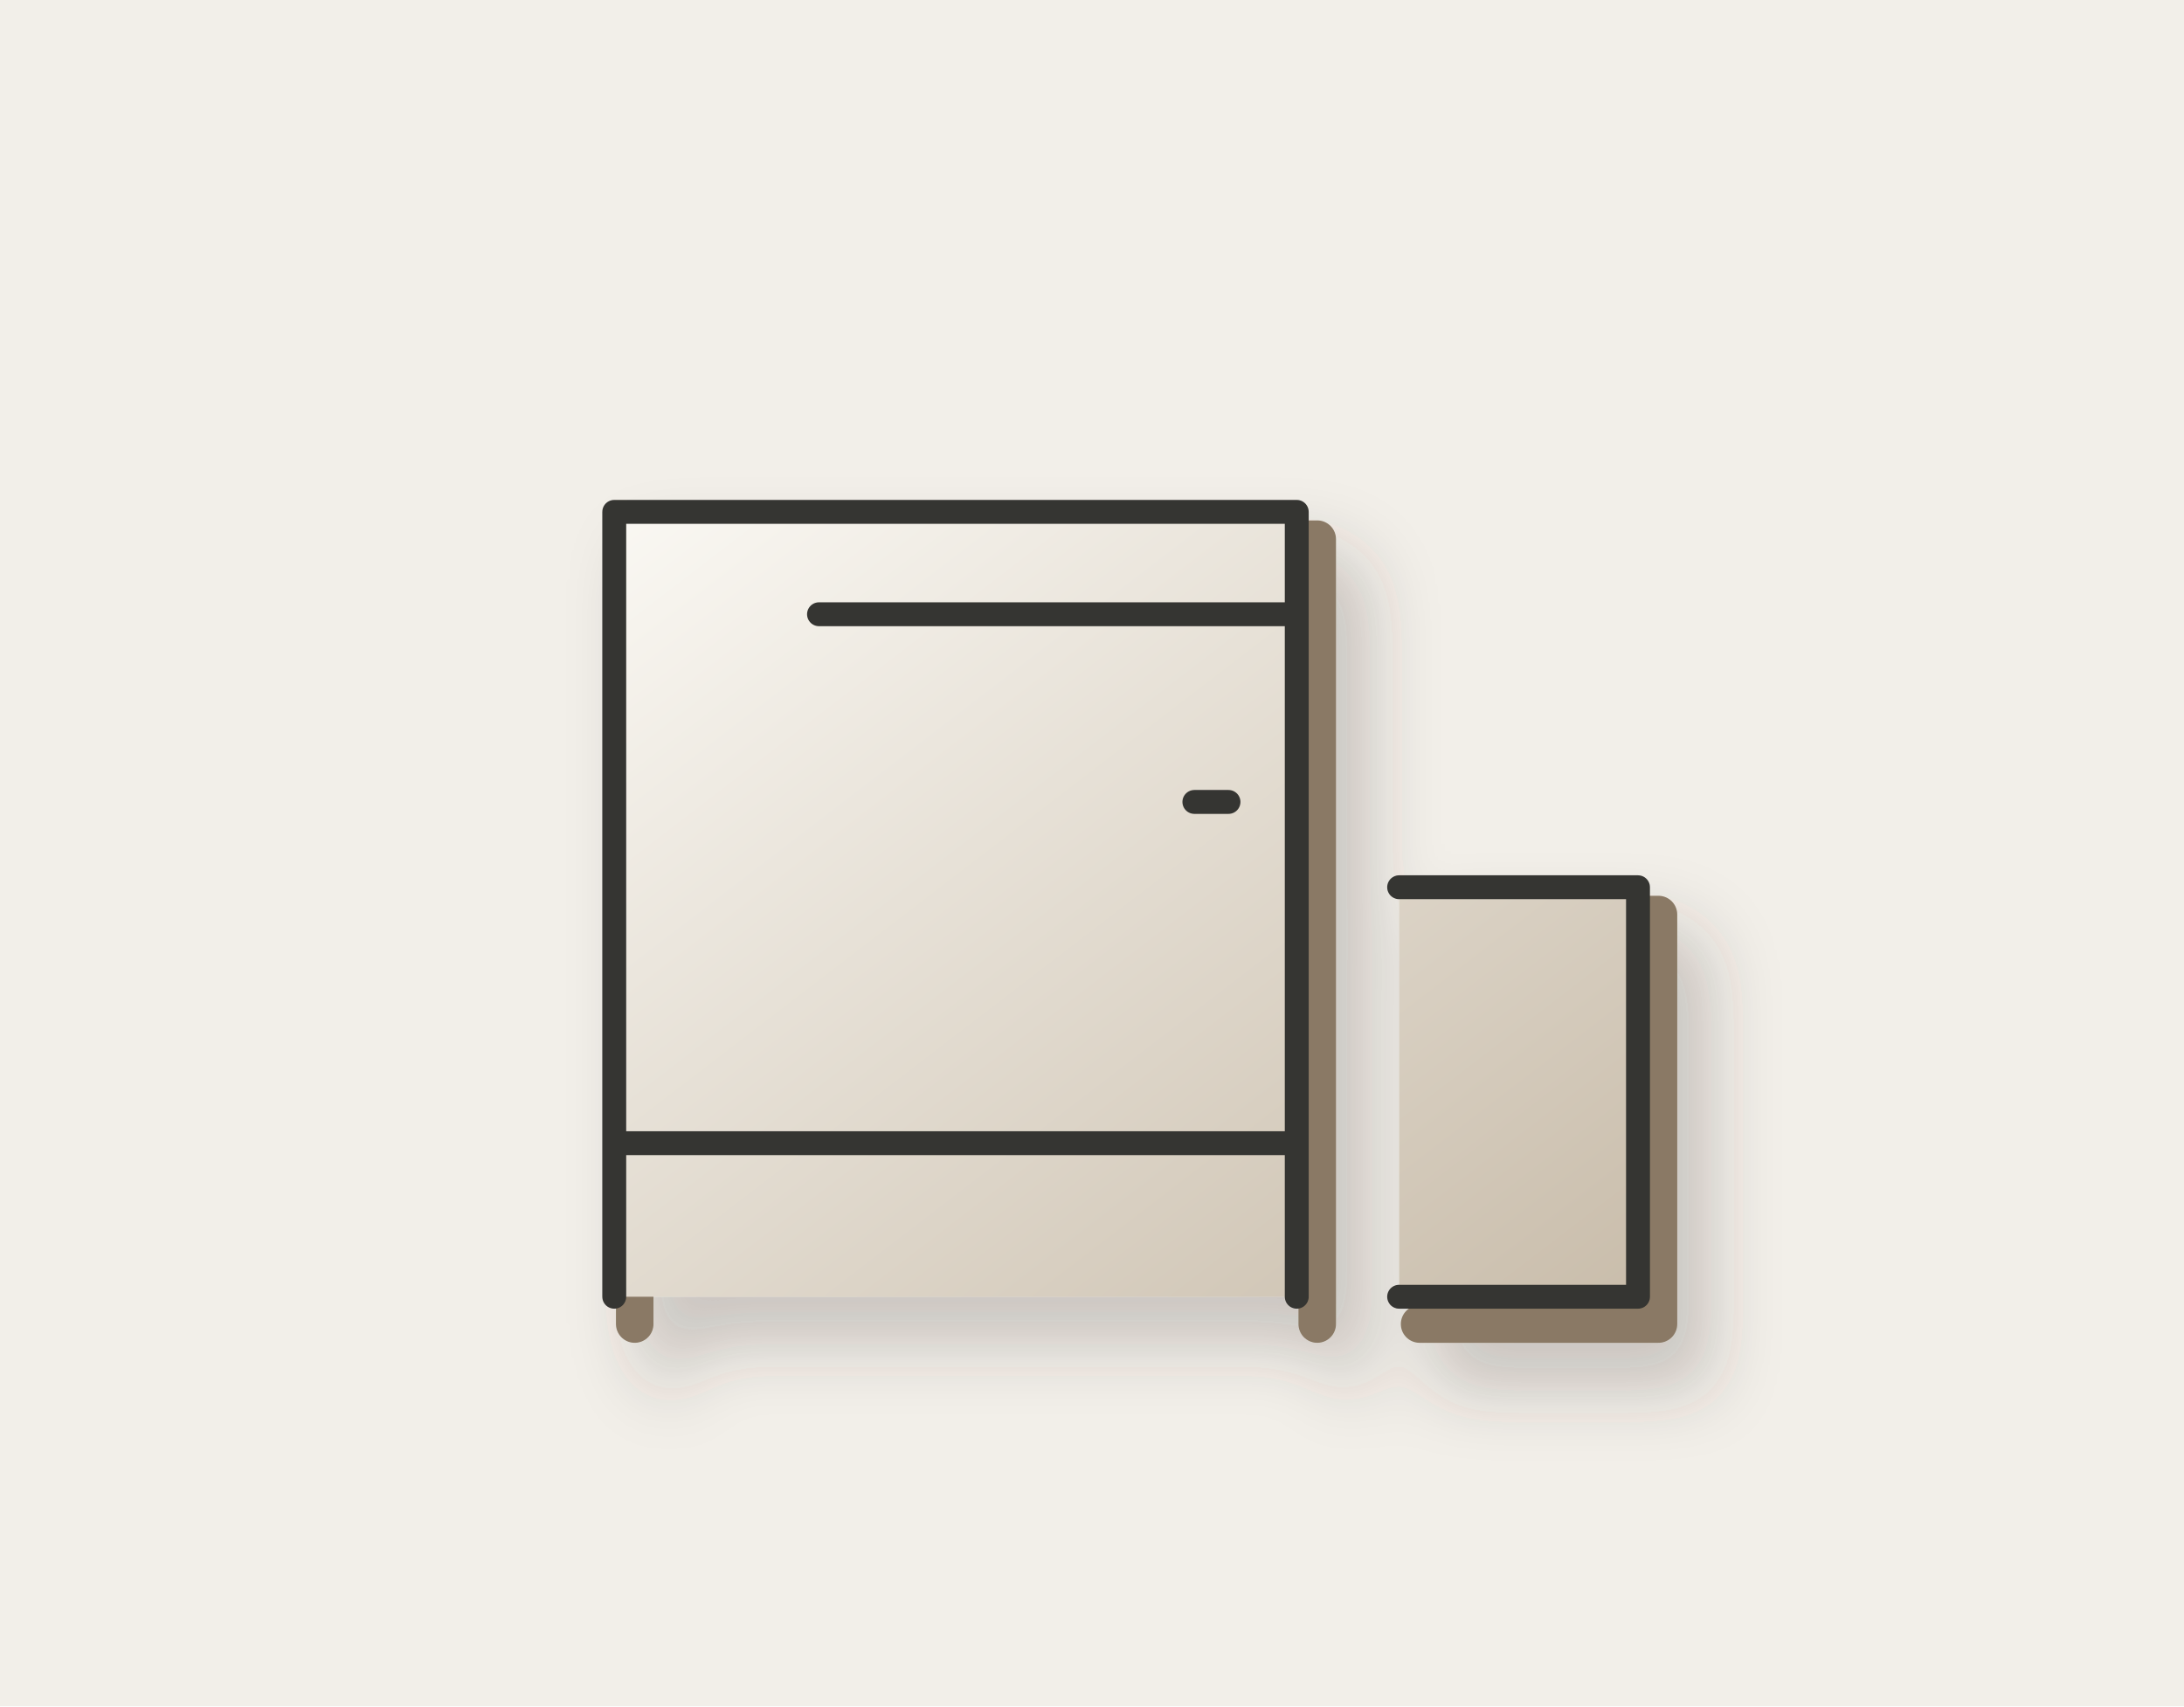
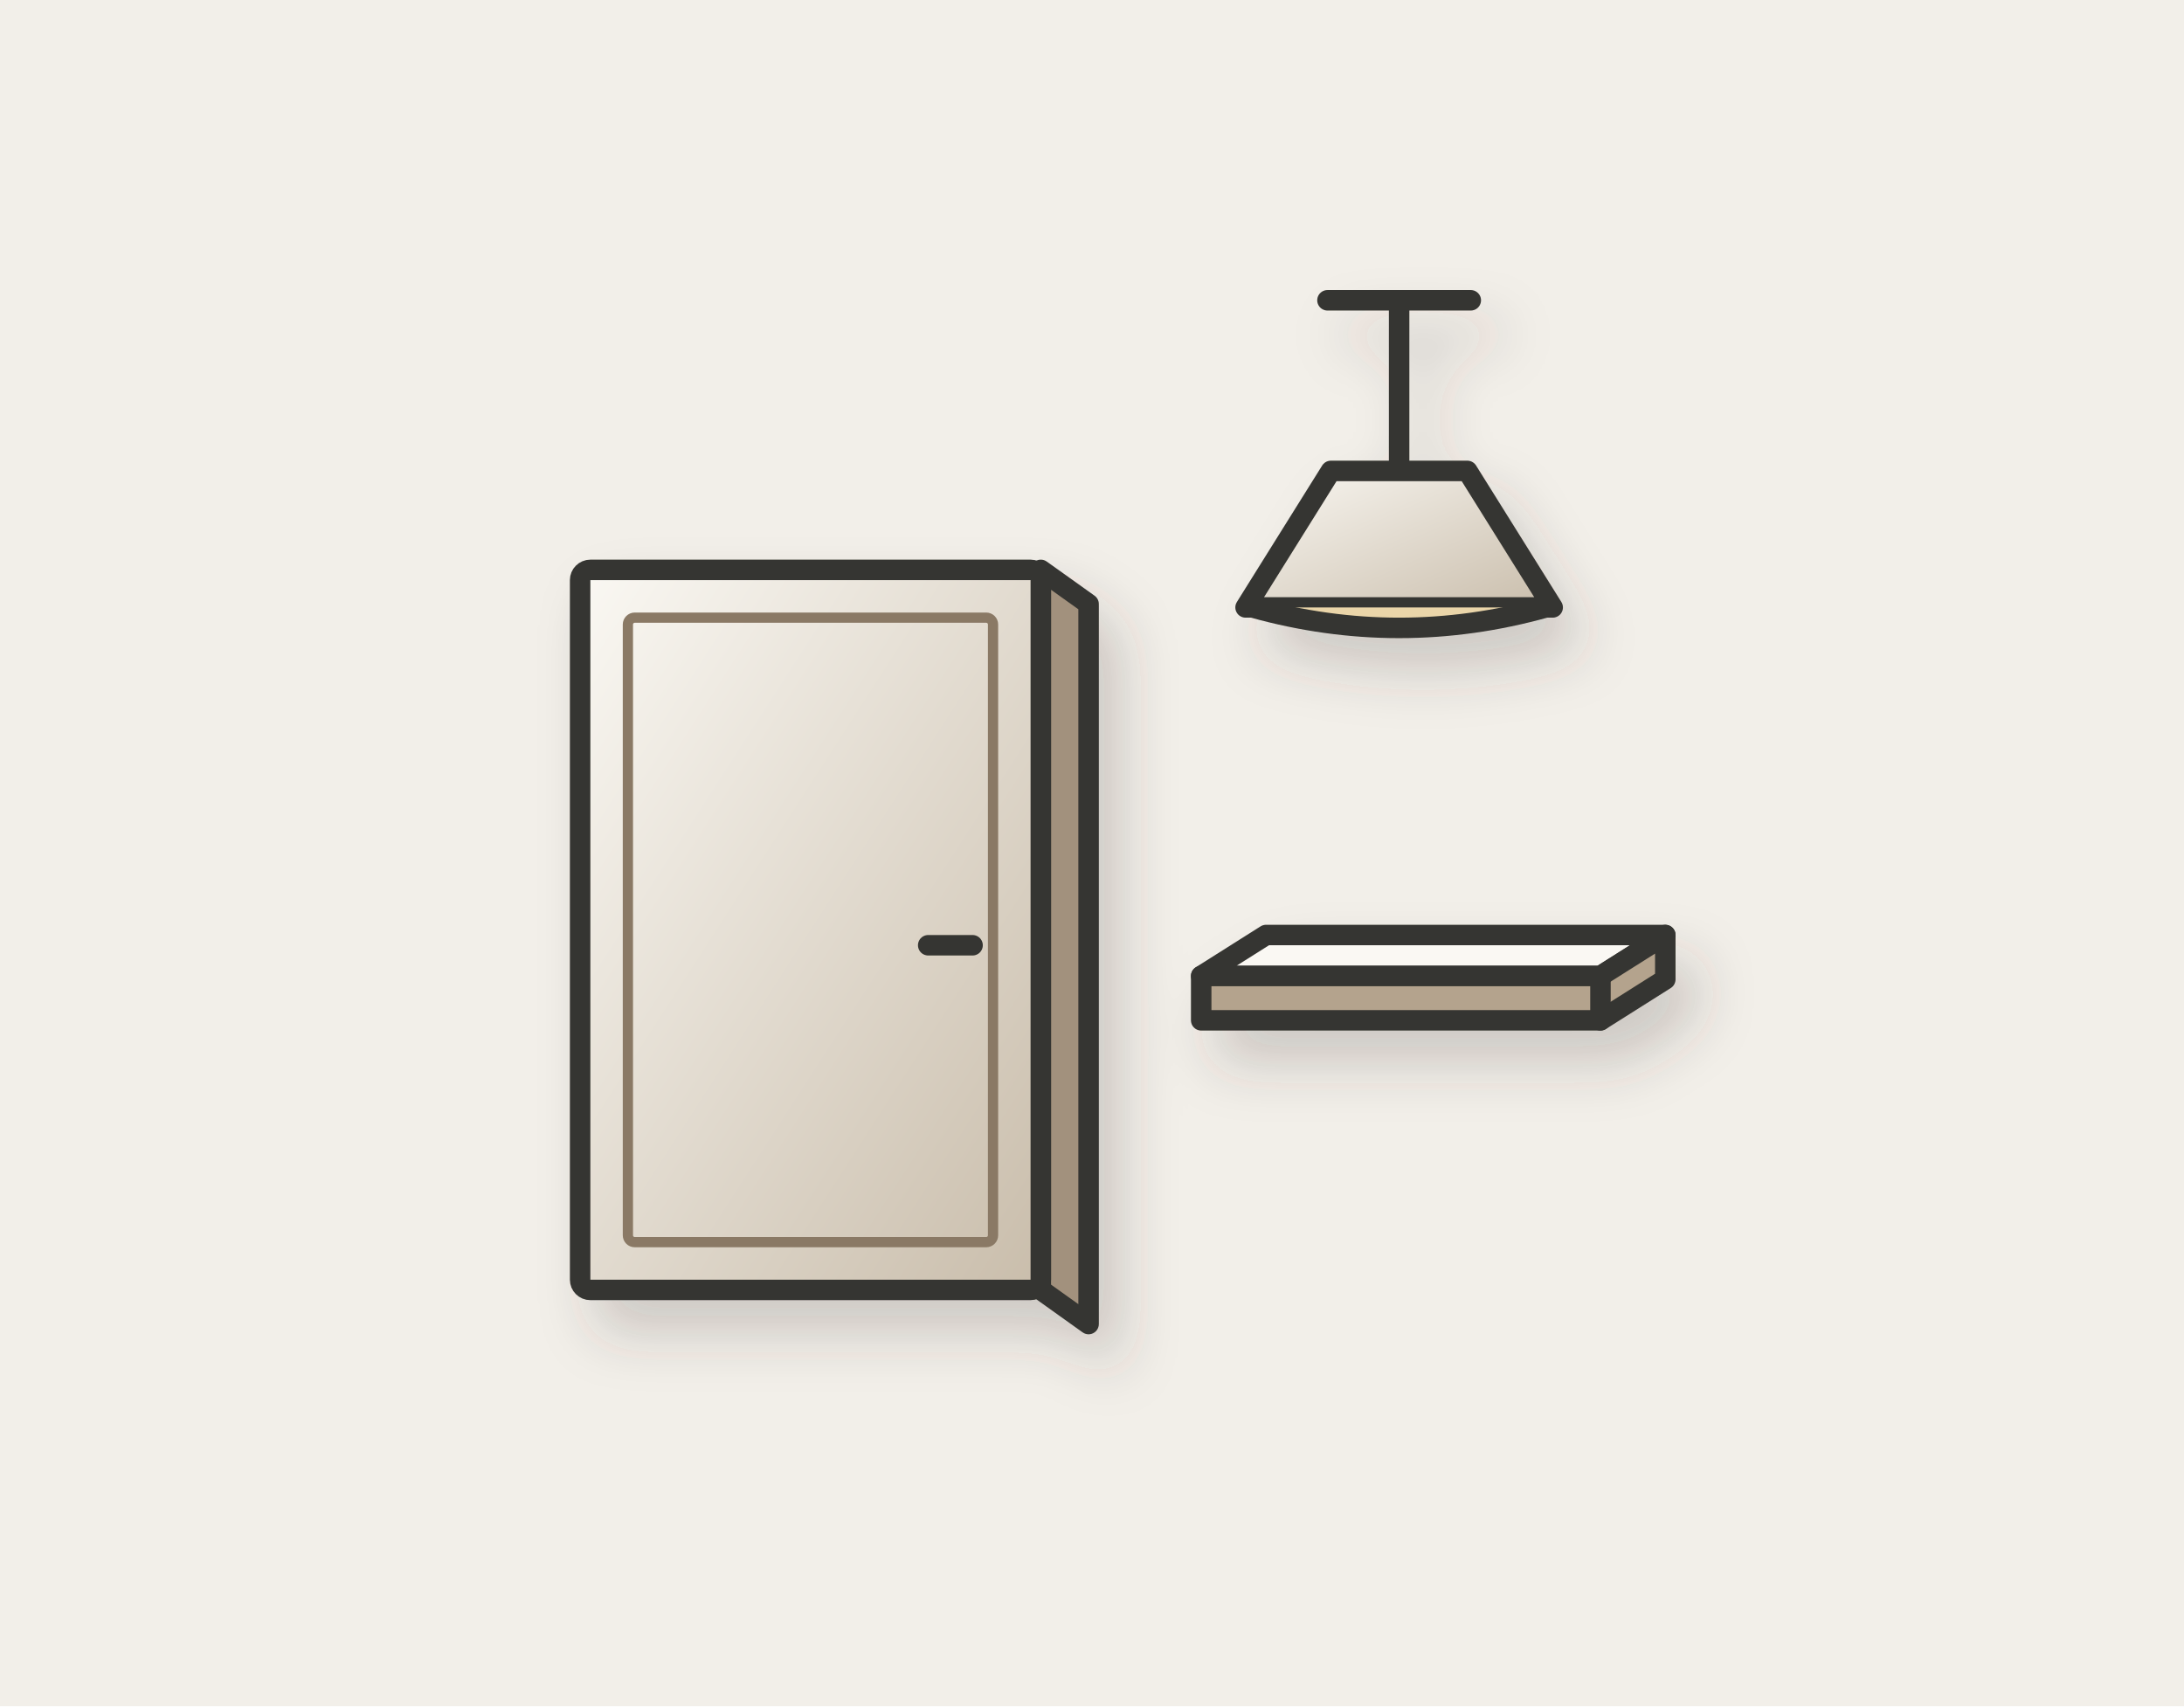
<svg xmlns="http://www.w3.org/2000/svg" width="640" height="500" viewBox="0 0 640 500">
-   <rect width="640" height="500" fill="#f2efe9" />
  <defs>
-     <filter id="shadow" x="-25%" y="-25%" width="150%" height="155%" color-interpolation-filters="sRGB">
-       <feDropShadow dx="10" dy="14" stdDeviation="10" flood-color="#443c31" flood-opacity=".23" />
-     </filter>
-     <linearGradient id="surface" x2="1" y2="1" gradientUnits="objectBoundingBox">
+     <linearGradient id="wood" x2="100%" y2="100%">
      <stop stop-color="#faf8f3" />
      <stop offset="1" stop-color="#c9bdab" />
    </linearGradient>
+     <filter id="shadow" x="-30%" y="-30%" width="165%" height="170%">
+       <feDropShadow dx="7" dy="10" stdDeviation="8" flood-color="#443c31" flood-opacity=".21" />
+     </filter>
  </defs>
-   <g filter="url(#shadow)">
-     <g transform="translate(6 8)">
-       <g fill="none" stroke="#8a7965" stroke-width="11" stroke-linecap="round" stroke-linejoin="round">
-         <path d="M180 380V150h200v230m-200-45h200m-30-100h10m50 145h70V260h-70m-170-80h140" />
-       </g>
-     </g>
-     <g fill="none" stroke="#343430" stroke-width="7" stroke-linecap="round" stroke-linejoin="round">
-       <path fill="url(#surface)" stroke="none" d="M180 380V150h200v230zM410 380h70V260h-70z" />
-       <path d="M180 380V150h200v230m-200-45h200m-30-100h10m50 145h70V260h-70m-170-80h140" />
-     </g>
+   <rect width="640" height="500" fill="#f2efe9" />
+   <g filter="url(#shadow)" stroke="#343430" stroke-width="6" stroke-linejoin="round" stroke-linecap="round">
+     <path fill="#a2917d" d="M305 167l14 10v211l-14-10z" />
+     <rect x="170" y="167" width="135" height="211" rx="3" fill="url(#wood)" />
+     <rect x="184" y="181" width="107" height="183" rx="2" fill="none" stroke="#8a7965" stroke-width="3" />
+     <path d="M272 277h13" fill="none" />
+     <path d="M389 88h42m-21 0v50" fill="none" />
+     <path d="M390 138h40l25 40h-90z" fill="url(#wood)" />
+     <path d="M367 178q43 12 86 0" fill="#ead5a9" />
+     <path d="M352 286l19-12h117l-19 12z" fill="#faf8f3" />
+     <path d="M352 286h117l19-12v13l-19 12H352z" fill="#b4a38d" />
+     <path d="M469 286v13" fill="none" />
  </g>
</svg>
